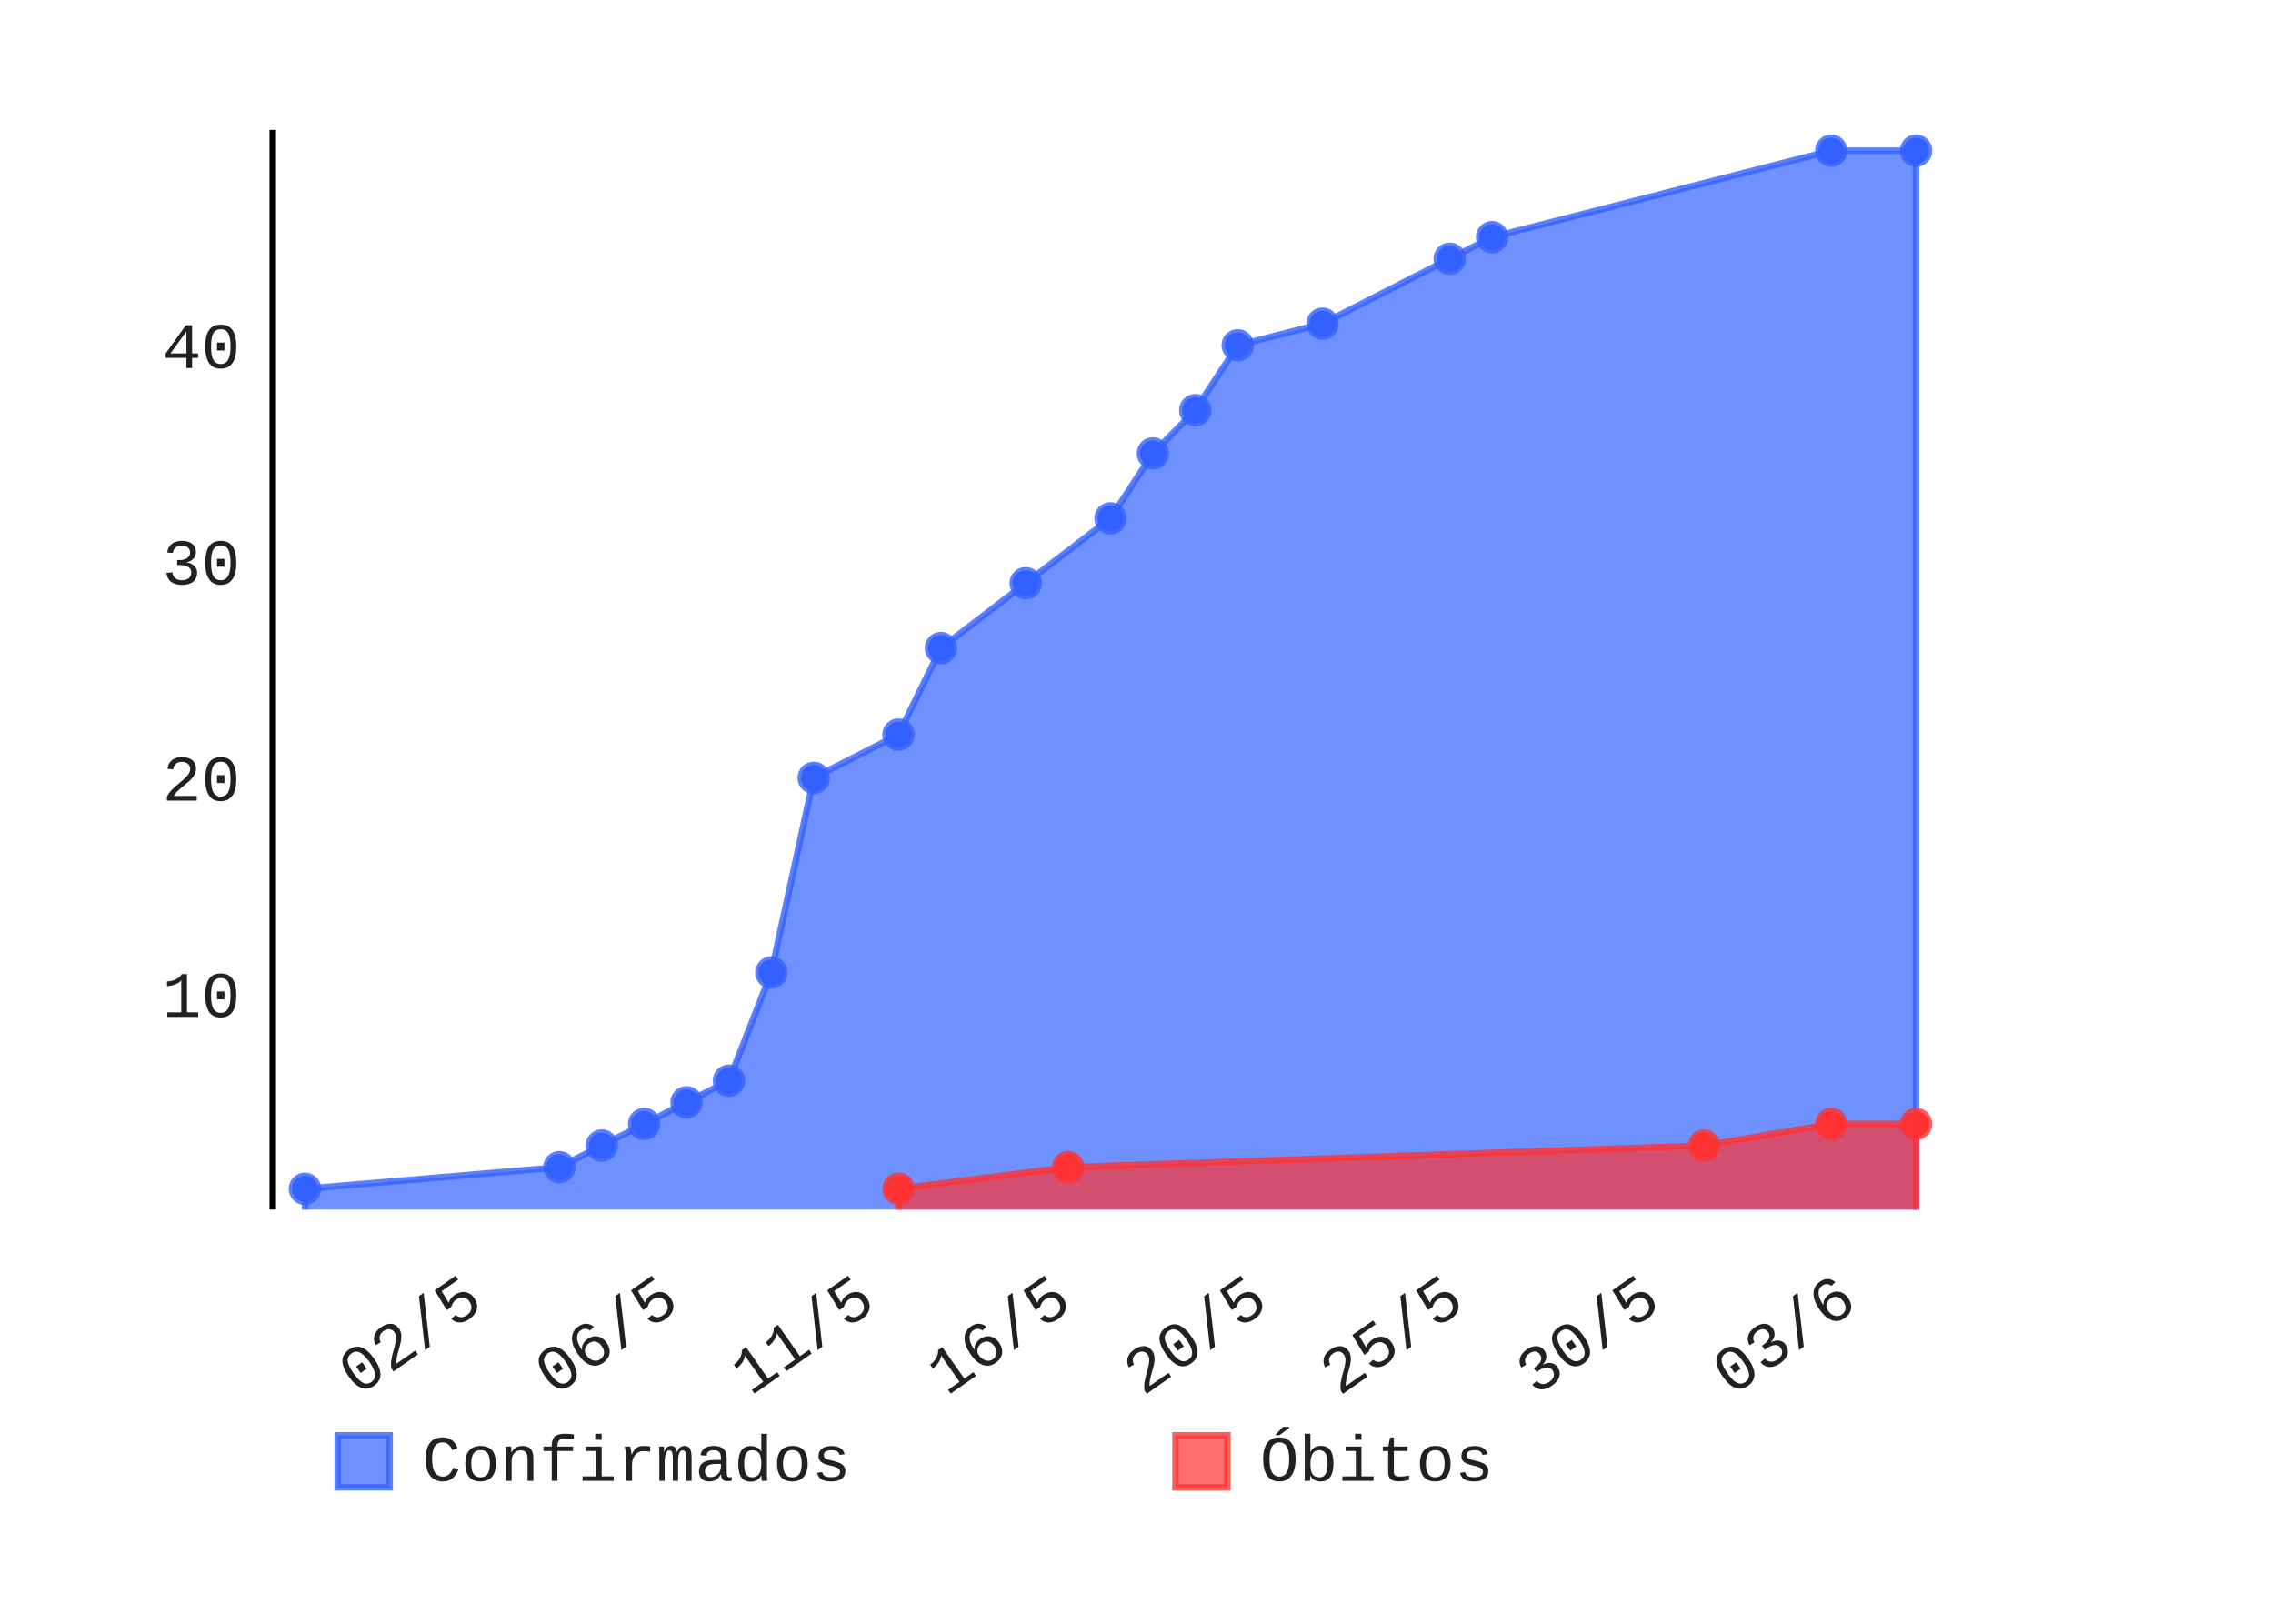
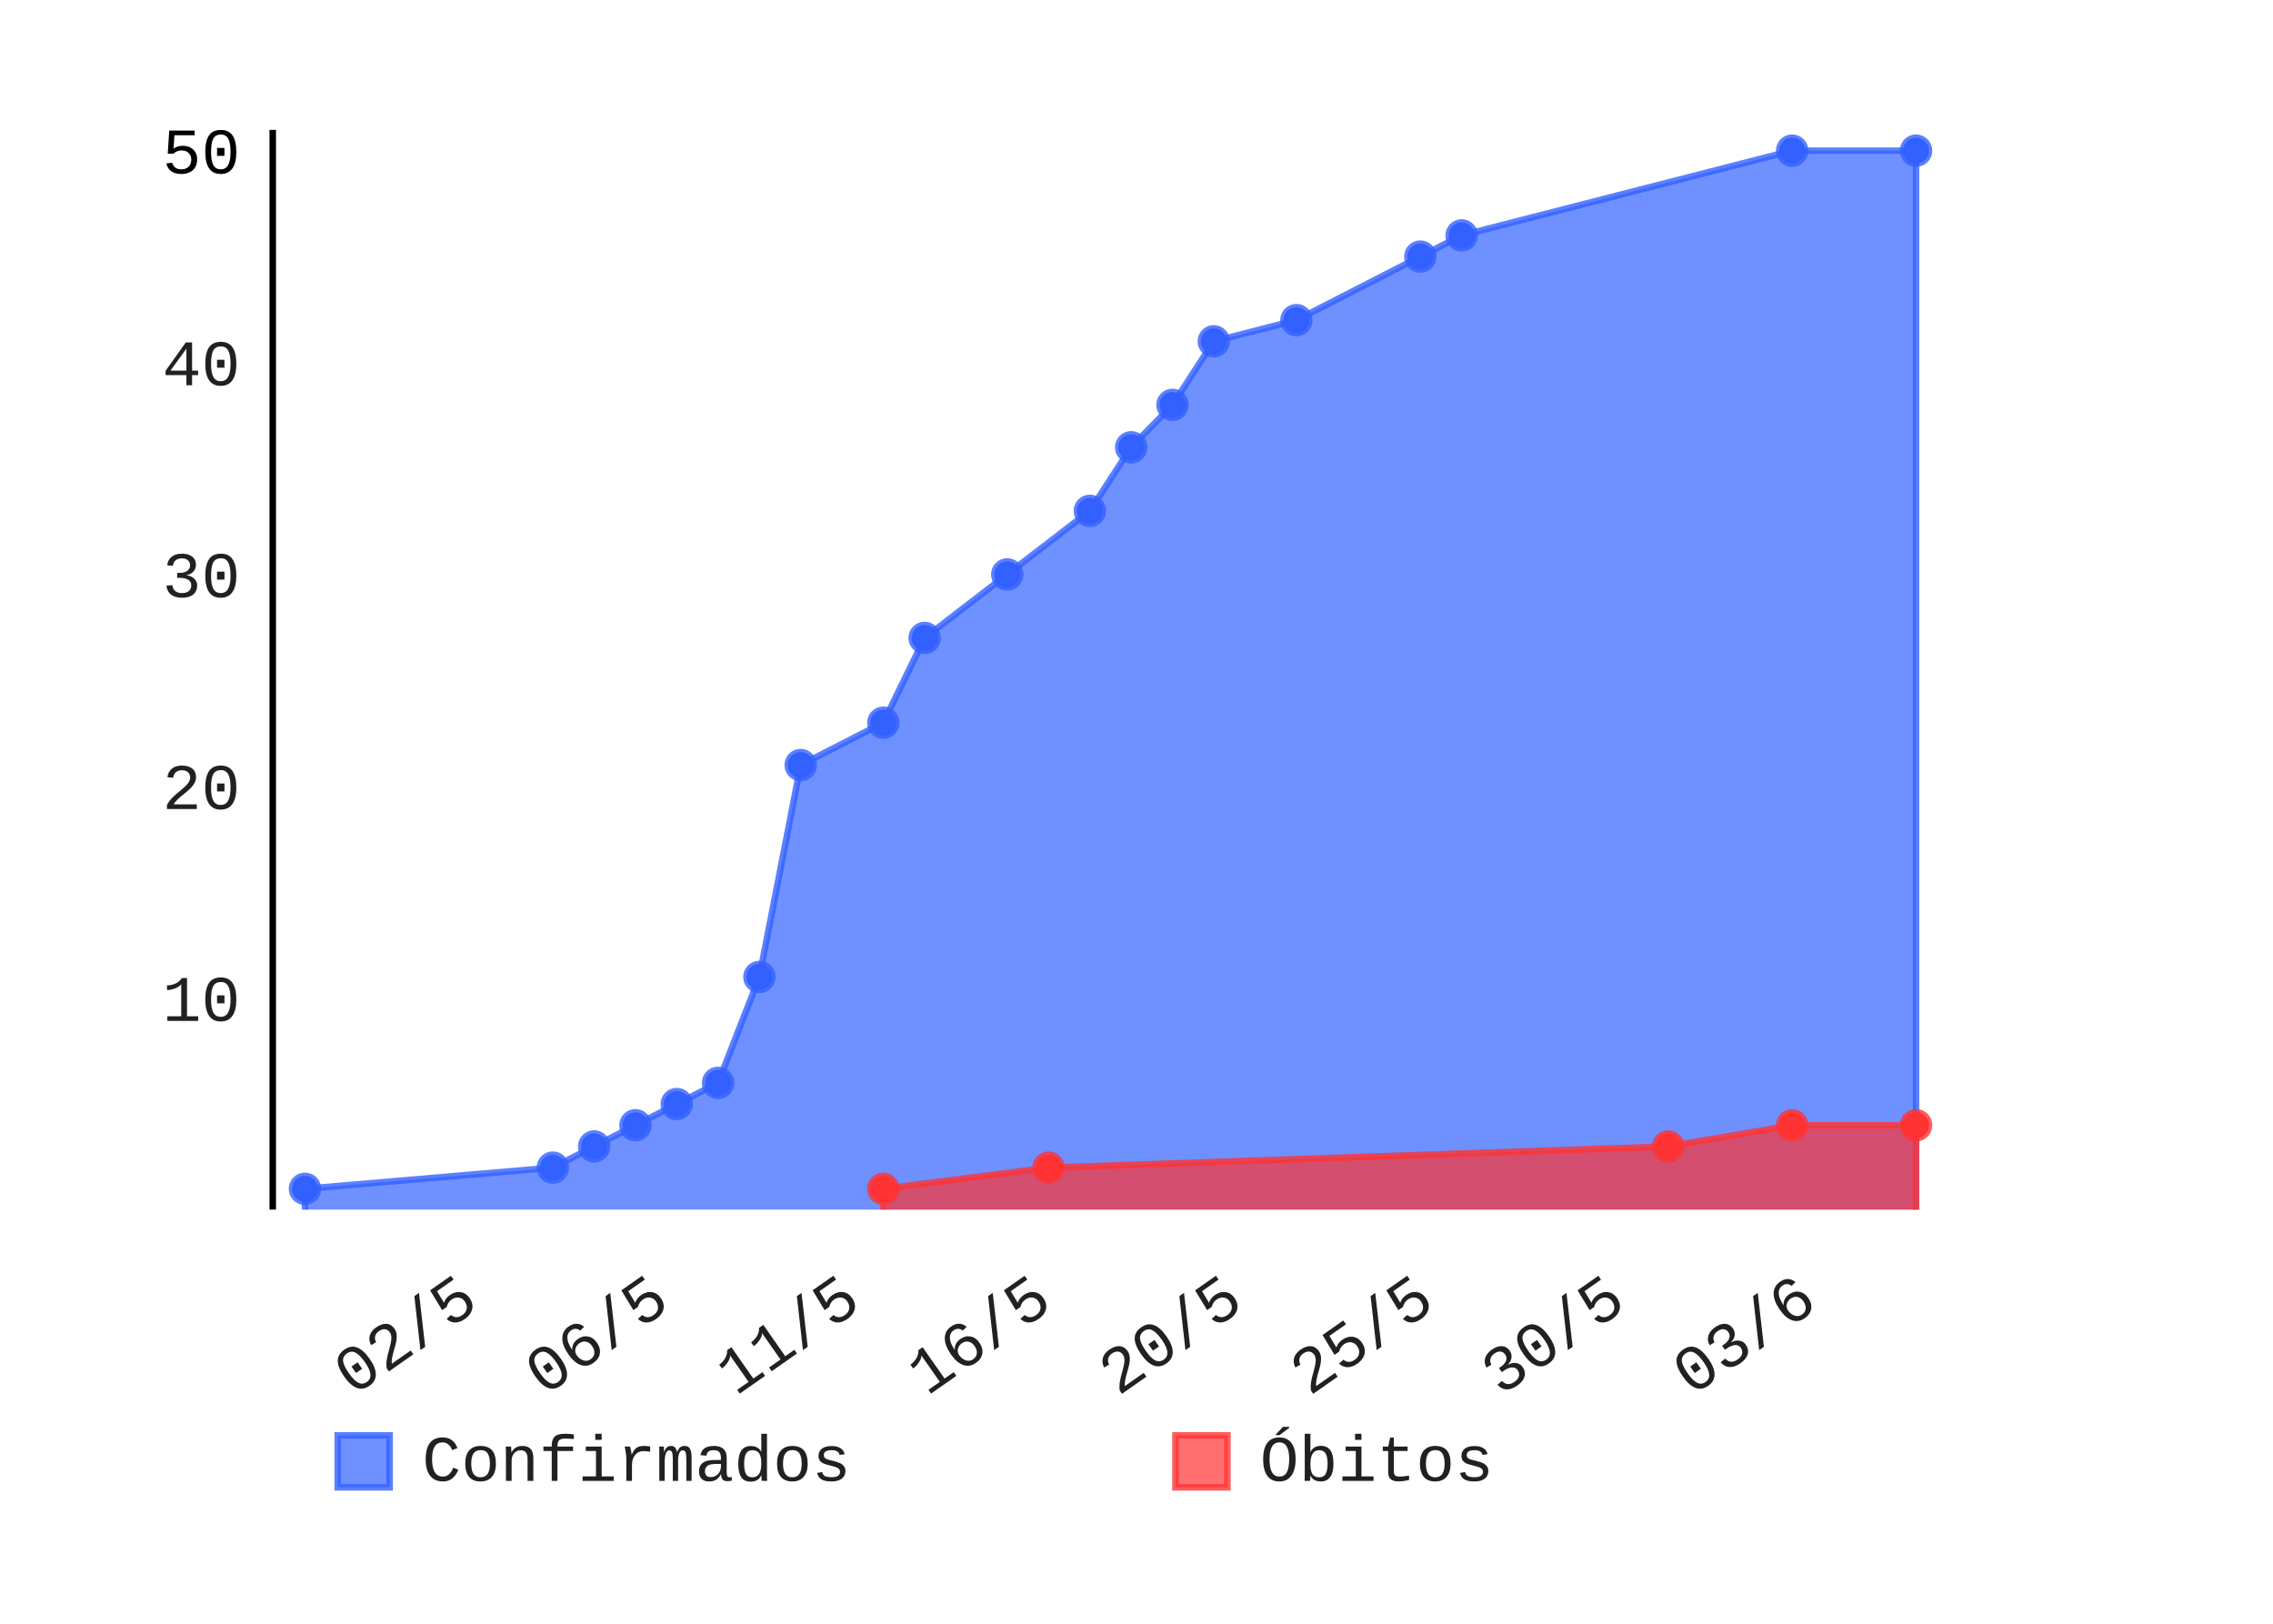
- <svg xmlns="http://www.w3.org/2000/svg" class="pygal-chart" height="250" id="chart-80fc98f3-75f7-4255-a1f9-531039d50a4a" viewBox="0 0 350 250" width="350">
+ <svg xmlns="http://www.w3.org/2000/svg" class="pygal-chart" height="250" id="chart-823087da-8001-46b5-928b-4d0a2192781a" viewBox="0 0 350 250" width="350">
  <defs>
-     <style type="text/css">#chart-80fc98f3-75f7-4255-a1f9-531039d50a4a{-webkit-user-select:none;-webkit-font-smoothing:antialiased;font-family:Consolas,"Liberation Mono",Menlo,Courier,monospace}#chart-80fc98f3-75f7-4255-a1f9-531039d50a4a .title{font-family:Consolas,"Liberation Mono",Menlo,Courier,monospace;font-size:8px}#chart-80fc98f3-75f7-4255-a1f9-531039d50a4a .legends .legend text{font-family:Consolas,"Liberation Mono",Menlo,Courier,monospace;font-size:10px}#chart-80fc98f3-75f7-4255-a1f9-531039d50a4a .axis text{font-family:Consolas,"Liberation Mono",Menlo,Courier,monospace;font-size:10px}#chart-80fc98f3-75f7-4255-a1f9-531039d50a4a .axis text.major{font-family:Consolas,"Liberation Mono",Menlo,Courier,monospace;font-size:10px}#chart-80fc98f3-75f7-4255-a1f9-531039d50a4a .text-overlay text.value{font-family:Consolas,"Liberation Mono",Menlo,Courier,monospace;font-size:16px}#chart-80fc98f3-75f7-4255-a1f9-531039d50a4a .text-overlay text.label{font-family:Consolas,"Liberation Mono",Menlo,Courier,monospace;font-size:10px}#chart-80fc98f3-75f7-4255-a1f9-531039d50a4a .tooltip{font-family:Consolas,"Liberation Mono",Menlo,Courier,monospace;font-size:12px}#chart-80fc98f3-75f7-4255-a1f9-531039d50a4a text.no_data{font-family:Consolas,"Liberation Mono",Menlo,Courier,monospace;font-size:64px}
- #chart-80fc98f3-75f7-4255-a1f9-531039d50a4a{background-color:transparent}#chart-80fc98f3-75f7-4255-a1f9-531039d50a4a path,#chart-80fc98f3-75f7-4255-a1f9-531039d50a4a line,#chart-80fc98f3-75f7-4255-a1f9-531039d50a4a rect,#chart-80fc98f3-75f7-4255-a1f9-531039d50a4a circle{-webkit-transition:150ms;-moz-transition:150ms;transition:150ms}#chart-80fc98f3-75f7-4255-a1f9-531039d50a4a .graph &gt; .background{fill:transparent}#chart-80fc98f3-75f7-4255-a1f9-531039d50a4a .plot &gt; .background{fill:rgba(255,255,255,1)}#chart-80fc98f3-75f7-4255-a1f9-531039d50a4a .graph{fill:rgba(0,0,0,.87)}#chart-80fc98f3-75f7-4255-a1f9-531039d50a4a text.no_data{fill:rgba(0,0,0,1)}#chart-80fc98f3-75f7-4255-a1f9-531039d50a4a .title{fill:rgba(0,0,0,1)}#chart-80fc98f3-75f7-4255-a1f9-531039d50a4a .legends .legend text{fill:rgba(0,0,0,.87)}#chart-80fc98f3-75f7-4255-a1f9-531039d50a4a .legends .legend:hover text{fill:rgba(0,0,0,1)}#chart-80fc98f3-75f7-4255-a1f9-531039d50a4a .axis .line{stroke:rgba(0,0,0,1)}#chart-80fc98f3-75f7-4255-a1f9-531039d50a4a .axis .guide.line{stroke:rgba(0,0,0,.54)}#chart-80fc98f3-75f7-4255-a1f9-531039d50a4a .axis .major.line{stroke:rgba(0,0,0,.87)}#chart-80fc98f3-75f7-4255-a1f9-531039d50a4a .axis text.major{fill:rgba(0,0,0,1)}#chart-80fc98f3-75f7-4255-a1f9-531039d50a4a .axis.y .guides:hover .guide.line,#chart-80fc98f3-75f7-4255-a1f9-531039d50a4a .line-graph .axis.x .guides:hover .guide.line,#chart-80fc98f3-75f7-4255-a1f9-531039d50a4a .stackedline-graph .axis.x .guides:hover .guide.line,#chart-80fc98f3-75f7-4255-a1f9-531039d50a4a .xy-graph .axis.x .guides:hover .guide.line{stroke:rgba(0,0,0,1)}#chart-80fc98f3-75f7-4255-a1f9-531039d50a4a .axis .guides:hover text{fill:rgba(0,0,0,1)}#chart-80fc98f3-75f7-4255-a1f9-531039d50a4a .reactive{fill-opacity:.7;stroke-opacity:.8}#chart-80fc98f3-75f7-4255-a1f9-531039d50a4a .ci{stroke:rgba(0,0,0,.87)}#chart-80fc98f3-75f7-4255-a1f9-531039d50a4a .reactive.active,#chart-80fc98f3-75f7-4255-a1f9-531039d50a4a .active .reactive{fill-opacity:.8;stroke-opacity:.9;stroke-width:4}#chart-80fc98f3-75f7-4255-a1f9-531039d50a4a .ci .reactive.active{stroke-width:1.5}#chart-80fc98f3-75f7-4255-a1f9-531039d50a4a .series text{fill:rgba(0,0,0,1)}#chart-80fc98f3-75f7-4255-a1f9-531039d50a4a .tooltip rect{fill:rgba(255,255,255,1);stroke:rgba(0,0,0,1);-webkit-transition:opacity 150ms;-moz-transition:opacity 150ms;transition:opacity 150ms}#chart-80fc98f3-75f7-4255-a1f9-531039d50a4a .tooltip .label{fill:rgba(0,0,0,.87)}#chart-80fc98f3-75f7-4255-a1f9-531039d50a4a .tooltip .label{fill:rgba(0,0,0,.87)}#chart-80fc98f3-75f7-4255-a1f9-531039d50a4a .tooltip .legend{font-size:.8em;fill:rgba(0,0,0,.54)}#chart-80fc98f3-75f7-4255-a1f9-531039d50a4a .tooltip .x_label{font-size:.6em;fill:rgba(0,0,0,1)}#chart-80fc98f3-75f7-4255-a1f9-531039d50a4a .tooltip .xlink{font-size:.5em;text-decoration:underline}#chart-80fc98f3-75f7-4255-a1f9-531039d50a4a .tooltip .value{font-size:1.5em}#chart-80fc98f3-75f7-4255-a1f9-531039d50a4a .bound{font-size:.5em}#chart-80fc98f3-75f7-4255-a1f9-531039d50a4a .max-value{font-size:.75em;fill:rgba(0,0,0,.54)}#chart-80fc98f3-75f7-4255-a1f9-531039d50a4a .map-element{fill:rgba(255,255,255,1);stroke:rgba(0,0,0,.54) !important}#chart-80fc98f3-75f7-4255-a1f9-531039d50a4a .map-element .reactive{fill-opacity:inherit;stroke-opacity:inherit}#chart-80fc98f3-75f7-4255-a1f9-531039d50a4a .color-0,#chart-80fc98f3-75f7-4255-a1f9-531039d50a4a .color-0 a:visited{stroke:#3361FF;fill:#3361FF}#chart-80fc98f3-75f7-4255-a1f9-531039d50a4a .color-1,#chart-80fc98f3-75f7-4255-a1f9-531039d50a4a .color-1 a:visited{stroke:#FF3333;fill:#FF3333}#chart-80fc98f3-75f7-4255-a1f9-531039d50a4a .text-overlay .color-0 text{fill:black}#chart-80fc98f3-75f7-4255-a1f9-531039d50a4a .text-overlay .color-1 text{fill:black}
- #chart-80fc98f3-75f7-4255-a1f9-531039d50a4a text.no_data{text-anchor:middle}#chart-80fc98f3-75f7-4255-a1f9-531039d50a4a .guide.line{fill:none}#chart-80fc98f3-75f7-4255-a1f9-531039d50a4a .centered{text-anchor:middle}#chart-80fc98f3-75f7-4255-a1f9-531039d50a4a .title{text-anchor:middle}#chart-80fc98f3-75f7-4255-a1f9-531039d50a4a .legends .legend text{fill-opacity:1}#chart-80fc98f3-75f7-4255-a1f9-531039d50a4a .axis.x text{text-anchor:middle}#chart-80fc98f3-75f7-4255-a1f9-531039d50a4a .axis.x:not(.web) text[transform]{text-anchor:start}#chart-80fc98f3-75f7-4255-a1f9-531039d50a4a .axis.x:not(.web) text[transform].backwards{text-anchor:end}#chart-80fc98f3-75f7-4255-a1f9-531039d50a4a .axis.y text{text-anchor:end}#chart-80fc98f3-75f7-4255-a1f9-531039d50a4a .axis.y text[transform].backwards{text-anchor:start}#chart-80fc98f3-75f7-4255-a1f9-531039d50a4a .axis.y2 text{text-anchor:start}#chart-80fc98f3-75f7-4255-a1f9-531039d50a4a .axis.y2 text[transform].backwards{text-anchor:end}#chart-80fc98f3-75f7-4255-a1f9-531039d50a4a .axis .guide.line{stroke-dasharray:4,4}#chart-80fc98f3-75f7-4255-a1f9-531039d50a4a .axis .major.guide.line{stroke-dasharray:6,6}#chart-80fc98f3-75f7-4255-a1f9-531039d50a4a .horizontal .axis.y .guide.line,#chart-80fc98f3-75f7-4255-a1f9-531039d50a4a .horizontal .axis.y2 .guide.line,#chart-80fc98f3-75f7-4255-a1f9-531039d50a4a .vertical .axis.x .guide.line{opacity:0}#chart-80fc98f3-75f7-4255-a1f9-531039d50a4a .horizontal .axis.always_show .guide.line,#chart-80fc98f3-75f7-4255-a1f9-531039d50a4a .vertical .axis.always_show .guide.line{opacity:1 !important}#chart-80fc98f3-75f7-4255-a1f9-531039d50a4a .axis.y .guides:hover .guide.line,#chart-80fc98f3-75f7-4255-a1f9-531039d50a4a .axis.y2 .guides:hover .guide.line,#chart-80fc98f3-75f7-4255-a1f9-531039d50a4a .axis.x .guides:hover .guide.line{opacity:1}#chart-80fc98f3-75f7-4255-a1f9-531039d50a4a .axis .guides:hover text{opacity:1}#chart-80fc98f3-75f7-4255-a1f9-531039d50a4a .nofill{fill:none}#chart-80fc98f3-75f7-4255-a1f9-531039d50a4a .subtle-fill{fill-opacity:.2}#chart-80fc98f3-75f7-4255-a1f9-531039d50a4a .dot{stroke-width:1px;fill-opacity:1}#chart-80fc98f3-75f7-4255-a1f9-531039d50a4a .dot.active{stroke-width:5px}#chart-80fc98f3-75f7-4255-a1f9-531039d50a4a .dot.negative{fill:transparent}#chart-80fc98f3-75f7-4255-a1f9-531039d50a4a text,#chart-80fc98f3-75f7-4255-a1f9-531039d50a4a tspan{stroke:none !important}#chart-80fc98f3-75f7-4255-a1f9-531039d50a4a .series text.active{opacity:1}#chart-80fc98f3-75f7-4255-a1f9-531039d50a4a .tooltip rect{fill-opacity:.95;stroke-width:.5}#chart-80fc98f3-75f7-4255-a1f9-531039d50a4a .tooltip text{fill-opacity:1}#chart-80fc98f3-75f7-4255-a1f9-531039d50a4a .showable{visibility:hidden}#chart-80fc98f3-75f7-4255-a1f9-531039d50a4a .showable.shown{visibility:visible}#chart-80fc98f3-75f7-4255-a1f9-531039d50a4a .gauge-background{fill:rgba(229,229,229,1);stroke:none}#chart-80fc98f3-75f7-4255-a1f9-531039d50a4a .bg-lines{stroke:transparent;stroke-width:2px}</style>
+     <style type="text/css">#chart-823087da-8001-46b5-928b-4d0a2192781a{-webkit-user-select:none;-webkit-font-smoothing:antialiased;font-family:Consolas,"Liberation Mono",Menlo,Courier,monospace}#chart-823087da-8001-46b5-928b-4d0a2192781a .title{font-family:Consolas,"Liberation Mono",Menlo,Courier,monospace;font-size:8px}#chart-823087da-8001-46b5-928b-4d0a2192781a .legends .legend text{font-family:Consolas,"Liberation Mono",Menlo,Courier,monospace;font-size:10px}#chart-823087da-8001-46b5-928b-4d0a2192781a .axis text{font-family:Consolas,"Liberation Mono",Menlo,Courier,monospace;font-size:10px}#chart-823087da-8001-46b5-928b-4d0a2192781a .axis text.major{font-family:Consolas,"Liberation Mono",Menlo,Courier,monospace;font-size:10px}#chart-823087da-8001-46b5-928b-4d0a2192781a .text-overlay text.value{font-family:Consolas,"Liberation Mono",Menlo,Courier,monospace;font-size:16px}#chart-823087da-8001-46b5-928b-4d0a2192781a .text-overlay text.label{font-family:Consolas,"Liberation Mono",Menlo,Courier,monospace;font-size:10px}#chart-823087da-8001-46b5-928b-4d0a2192781a .tooltip{font-family:Consolas,"Liberation Mono",Menlo,Courier,monospace;font-size:12px}#chart-823087da-8001-46b5-928b-4d0a2192781a text.no_data{font-family:Consolas,"Liberation Mono",Menlo,Courier,monospace;font-size:64px}
+ #chart-823087da-8001-46b5-928b-4d0a2192781a{background-color:transparent}#chart-823087da-8001-46b5-928b-4d0a2192781a path,#chart-823087da-8001-46b5-928b-4d0a2192781a line,#chart-823087da-8001-46b5-928b-4d0a2192781a rect,#chart-823087da-8001-46b5-928b-4d0a2192781a circle{-webkit-transition:150ms;-moz-transition:150ms;transition:150ms}#chart-823087da-8001-46b5-928b-4d0a2192781a .graph &gt; .background{fill:transparent}#chart-823087da-8001-46b5-928b-4d0a2192781a .plot &gt; .background{fill:rgba(255,255,255,1)}#chart-823087da-8001-46b5-928b-4d0a2192781a .graph{fill:rgba(0,0,0,.87)}#chart-823087da-8001-46b5-928b-4d0a2192781a text.no_data{fill:rgba(0,0,0,1)}#chart-823087da-8001-46b5-928b-4d0a2192781a .title{fill:rgba(0,0,0,1)}#chart-823087da-8001-46b5-928b-4d0a2192781a .legends .legend text{fill:rgba(0,0,0,.87)}#chart-823087da-8001-46b5-928b-4d0a2192781a .legends .legend:hover text{fill:rgba(0,0,0,1)}#chart-823087da-8001-46b5-928b-4d0a2192781a .axis .line{stroke:rgba(0,0,0,1)}#chart-823087da-8001-46b5-928b-4d0a2192781a .axis .guide.line{stroke:rgba(0,0,0,.54)}#chart-823087da-8001-46b5-928b-4d0a2192781a .axis .major.line{stroke:rgba(0,0,0,.87)}#chart-823087da-8001-46b5-928b-4d0a2192781a .axis text.major{fill:rgba(0,0,0,1)}#chart-823087da-8001-46b5-928b-4d0a2192781a .axis.y .guides:hover .guide.line,#chart-823087da-8001-46b5-928b-4d0a2192781a .line-graph .axis.x .guides:hover .guide.line,#chart-823087da-8001-46b5-928b-4d0a2192781a .stackedline-graph .axis.x .guides:hover .guide.line,#chart-823087da-8001-46b5-928b-4d0a2192781a .xy-graph .axis.x .guides:hover .guide.line{stroke:rgba(0,0,0,1)}#chart-823087da-8001-46b5-928b-4d0a2192781a .axis .guides:hover text{fill:rgba(0,0,0,1)}#chart-823087da-8001-46b5-928b-4d0a2192781a .reactive{fill-opacity:.7;stroke-opacity:.8}#chart-823087da-8001-46b5-928b-4d0a2192781a .ci{stroke:rgba(0,0,0,.87)}#chart-823087da-8001-46b5-928b-4d0a2192781a .reactive.active,#chart-823087da-8001-46b5-928b-4d0a2192781a .active .reactive{fill-opacity:.8;stroke-opacity:.9;stroke-width:4}#chart-823087da-8001-46b5-928b-4d0a2192781a .ci .reactive.active{stroke-width:1.5}#chart-823087da-8001-46b5-928b-4d0a2192781a .series text{fill:rgba(0,0,0,1)}#chart-823087da-8001-46b5-928b-4d0a2192781a .tooltip rect{fill:rgba(255,255,255,1);stroke:rgba(0,0,0,1);-webkit-transition:opacity 150ms;-moz-transition:opacity 150ms;transition:opacity 150ms}#chart-823087da-8001-46b5-928b-4d0a2192781a .tooltip .label{fill:rgba(0,0,0,.87)}#chart-823087da-8001-46b5-928b-4d0a2192781a .tooltip .label{fill:rgba(0,0,0,.87)}#chart-823087da-8001-46b5-928b-4d0a2192781a .tooltip .legend{font-size:.8em;fill:rgba(0,0,0,.54)}#chart-823087da-8001-46b5-928b-4d0a2192781a .tooltip .x_label{font-size:.6em;fill:rgba(0,0,0,1)}#chart-823087da-8001-46b5-928b-4d0a2192781a .tooltip .xlink{font-size:.5em;text-decoration:underline}#chart-823087da-8001-46b5-928b-4d0a2192781a .tooltip .value{font-size:1.5em}#chart-823087da-8001-46b5-928b-4d0a2192781a .bound{font-size:.5em}#chart-823087da-8001-46b5-928b-4d0a2192781a .max-value{font-size:.75em;fill:rgba(0,0,0,.54)}#chart-823087da-8001-46b5-928b-4d0a2192781a .map-element{fill:rgba(255,255,255,1);stroke:rgba(0,0,0,.54) !important}#chart-823087da-8001-46b5-928b-4d0a2192781a .map-element .reactive{fill-opacity:inherit;stroke-opacity:inherit}#chart-823087da-8001-46b5-928b-4d0a2192781a .color-0,#chart-823087da-8001-46b5-928b-4d0a2192781a .color-0 a:visited{stroke:#3361FF;fill:#3361FF}#chart-823087da-8001-46b5-928b-4d0a2192781a .color-1,#chart-823087da-8001-46b5-928b-4d0a2192781a .color-1 a:visited{stroke:#FF3333;fill:#FF3333}#chart-823087da-8001-46b5-928b-4d0a2192781a .text-overlay .color-0 text{fill:black}#chart-823087da-8001-46b5-928b-4d0a2192781a .text-overlay .color-1 text{fill:black}
+ #chart-823087da-8001-46b5-928b-4d0a2192781a text.no_data{text-anchor:middle}#chart-823087da-8001-46b5-928b-4d0a2192781a .guide.line{fill:none}#chart-823087da-8001-46b5-928b-4d0a2192781a .centered{text-anchor:middle}#chart-823087da-8001-46b5-928b-4d0a2192781a .title{text-anchor:middle}#chart-823087da-8001-46b5-928b-4d0a2192781a .legends .legend text{fill-opacity:1}#chart-823087da-8001-46b5-928b-4d0a2192781a .axis.x text{text-anchor:middle}#chart-823087da-8001-46b5-928b-4d0a2192781a .axis.x:not(.web) text[transform]{text-anchor:start}#chart-823087da-8001-46b5-928b-4d0a2192781a .axis.x:not(.web) text[transform].backwards{text-anchor:end}#chart-823087da-8001-46b5-928b-4d0a2192781a .axis.y text{text-anchor:end}#chart-823087da-8001-46b5-928b-4d0a2192781a .axis.y text[transform].backwards{text-anchor:start}#chart-823087da-8001-46b5-928b-4d0a2192781a .axis.y2 text{text-anchor:start}#chart-823087da-8001-46b5-928b-4d0a2192781a .axis.y2 text[transform].backwards{text-anchor:end}#chart-823087da-8001-46b5-928b-4d0a2192781a .axis .guide.line{stroke-dasharray:4,4}#chart-823087da-8001-46b5-928b-4d0a2192781a .axis .major.guide.line{stroke-dasharray:6,6}#chart-823087da-8001-46b5-928b-4d0a2192781a .horizontal .axis.y .guide.line,#chart-823087da-8001-46b5-928b-4d0a2192781a .horizontal .axis.y2 .guide.line,#chart-823087da-8001-46b5-928b-4d0a2192781a .vertical .axis.x .guide.line{opacity:0}#chart-823087da-8001-46b5-928b-4d0a2192781a .horizontal .axis.always_show .guide.line,#chart-823087da-8001-46b5-928b-4d0a2192781a .vertical .axis.always_show .guide.line{opacity:1 !important}#chart-823087da-8001-46b5-928b-4d0a2192781a .axis.y .guides:hover .guide.line,#chart-823087da-8001-46b5-928b-4d0a2192781a .axis.y2 .guides:hover .guide.line,#chart-823087da-8001-46b5-928b-4d0a2192781a .axis.x .guides:hover .guide.line{opacity:1}#chart-823087da-8001-46b5-928b-4d0a2192781a .axis .guides:hover text{opacity:1}#chart-823087da-8001-46b5-928b-4d0a2192781a .nofill{fill:none}#chart-823087da-8001-46b5-928b-4d0a2192781a .subtle-fill{fill-opacity:.2}#chart-823087da-8001-46b5-928b-4d0a2192781a .dot{stroke-width:1px;fill-opacity:1}#chart-823087da-8001-46b5-928b-4d0a2192781a .dot.active{stroke-width:5px}#chart-823087da-8001-46b5-928b-4d0a2192781a .dot.negative{fill:transparent}#chart-823087da-8001-46b5-928b-4d0a2192781a text,#chart-823087da-8001-46b5-928b-4d0a2192781a tspan{stroke:none !important}#chart-823087da-8001-46b5-928b-4d0a2192781a .series text.active{opacity:1}#chart-823087da-8001-46b5-928b-4d0a2192781a .tooltip rect{fill-opacity:.95;stroke-width:.5}#chart-823087da-8001-46b5-928b-4d0a2192781a .tooltip text{fill-opacity:1}#chart-823087da-8001-46b5-928b-4d0a2192781a .showable{visibility:hidden}#chart-823087da-8001-46b5-928b-4d0a2192781a .showable.shown{visibility:visible}#chart-823087da-8001-46b5-928b-4d0a2192781a .gauge-background{fill:rgba(229,229,229,1);stroke:none}#chart-823087da-8001-46b5-928b-4d0a2192781a .bg-lines{stroke:transparent;stroke-width:2px}</style>
  </defs>
  <g class="graph datetimeline-graph vertical">
    <rect class="background" height="250" width="350" x="0" y="0" />
    <g class="plot" transform="translate(42, 20)">
      <rect class="background" height="166.234" width="258.0" x="0" y="0" />
      <g class="axis y">
        <g class="guides">
-           <text class="" x="-5" y="136.567">10</text>
+           <text class="" x="-5" y="137.179">10</text>
        </g>
        <g class="guides">
-           <text class="" x="-5" y="103.267">20</text>
+           <text class="" x="-5" y="104.558">20</text>
        </g>
        <g class="guides">
-           <text class="" x="-5" y="69.967">30</text>
+           <text class="" x="-5" y="71.938">30</text>
        </g>
        <g class="guides">
-           <text class="" x="-5" y="36.667">40</text>
+           <text class="" x="-5" y="39.317">40</text>
+         </g>
+         <g class="guides">
+           <text class="major" x="-5" y="6.697">50</text>
        </g>
      </g>
      <g class="axis x">
        <path class="line" d="M0 0 v166.234" />
        <g class="guides">
-           <path class="guide line" d="M32.767 0 v166.234" />
-           <text class="backwards" transform="rotate(325 32.76743 181.2342)" x="32.767" y="181.234">02/5</text>
+           <path class="guide line" d="M32.054 0 v166.234" />
+           <text class="backwards" transform="rotate(325 32.05446 181.2342)" x="32.054" y="181.234">02/5</text>
        </g>
        <g class="guides">
-           <path class="guide line" d="M62.991 0 v166.234" />
-           <text class="backwards" transform="rotate(325 62.99123 181.2342)" x="62.991" y="181.234">06/5</text>
+           <path class="guide line" d="M61.503 0 v166.234" />
+           <text class="backwards" transform="rotate(325 61.50329 181.2342)" x="61.503" y="181.234">06/5</text>
        </g>
        <g class="guides">
-           <path class="guide line" d="M93.215 0 v166.234" />
-           <text class="backwards" transform="rotate(325 93.21502 181.2342)" x="93.215" y="181.234">11/5</text>
+           <path class="guide line" d="M90.952 0 v166.234" />
+           <text class="backwards" transform="rotate(325 90.95212 181.2342)" x="90.952" y="181.234">11/5</text>
        </g>
        <g class="guides">
-           <path class="guide line" d="M123.439 0 v166.234" />
-           <text class="backwards" transform="rotate(325 123.4388 181.2342)" x="123.439" y="181.234">16/5</text>
+           <path class="guide line" d="M120.401 0 v166.234" />
+           <text class="backwards" transform="rotate(325 120.4009 181.2342)" x="120.401" y="181.234">16/5</text>
        </g>
        <g class="guides">
-           <path class="guide line" d="M153.663 0 v166.234" />
-           <text class="backwards" transform="rotate(325 153.6626 181.2342)" x="153.663" y="181.234">20/5</text>
+           <path class="guide line" d="M149.85 0 v166.234" />
+           <text class="backwards" transform="rotate(325 149.8498 181.2342)" x="149.85" y="181.234">20/5</text>
        </g>
        <g class="guides">
-           <path class="guide line" d="M183.886 0 v166.234" />
-           <text class="backwards" transform="rotate(325 183.8864 181.2342)" x="183.886" y="181.234">25/5</text>
+           <path class="guide line" d="M179.299 0 v166.234" />
+           <text class="backwards" transform="rotate(325 179.2986 181.2342)" x="179.299" y="181.234">25/5</text>
        </g>
        <g class="guides">
-           <path class="guide line" d="M214.11 0 v166.234" />
-           <text class="backwards" transform="rotate(325 214.1102 181.2342)" x="214.11" y="181.234">30/5</text>
+           <path class="guide line" d="M208.747 0 v166.234" />
+           <text class="backwards" transform="rotate(325 208.7474 181.2342)" x="208.747" y="181.234">30/5</text>
        </g>
        <g class="guides">
-           <path class="guide line" d="M244.334 0 v166.234" />
-           <text class="backwards" transform="rotate(325 244.334 181.2342)" x="244.334" y="181.234">03/6</text>
+           <path class="guide line" d="M238.196 0 v166.234" />
+           <text class="backwards" transform="rotate(325 238.1963 181.2342)" x="238.196" y="181.234">03/6</text>
        </g>
      </g>
      <g class="series serie-0 color-0">
-         <path class="line reactive" d="M4.962 166.234 L4.962 163.037 44.132 159.707 50.66 156.377 57.188 153.047 63.717 149.717 70.245 146.387 76.773 129.737 83.302 99.767 96.358 93.107 102.887 79.787 115.943 69.797 129 59.807 135.528 49.817 142.057 43.157 148.585 33.167 161.642 29.837 181.227 19.847 187.755 16.517 239.982 3.197 253.038 3.197 253.038 166.234" />
+         <path class="line reactive" d="M4.962 166.234 L4.962 163.037 43.127 159.775 49.488 156.513 55.849 153.251 62.21 149.989 68.571 146.727 74.932 130.417 81.293 97.796 94.015 91.272 100.376 78.224 113.098 68.438 125.82 58.652 132.18 48.866 138.541 42.341 144.902 32.555 157.624 29.293 176.707 19.507 183.068 16.245 233.956 3.197 253.038 3.197 253.038 166.234" />
      </g>
      <g class="series serie-1 color-1">
-         <path class="line reactive" d="M96.358 166.234 L96.358 163.037 122.472 159.707 220.397 156.377 239.982 153.047 253.038 153.047 253.038 166.234" />
+         <path class="line reactive" d="M94.015 166.234 L94.015 163.037 119.459 159.775 214.873 156.513 233.956 153.251 253.038 153.251 253.038 166.234" />
      </g>
    </g>
    <g class="titles" />
    <g class="plot overlay" transform="translate(42, 20)">
      <g class="series serie-0 color-0">
        <g class="dots">
          <circle class="dot reactive tooltip-trigger" cx="4.962" cy="163.037" r="2" />
        </g>
        <g class="dots">
-           <circle class="dot reactive tooltip-trigger" cx="44.132" cy="159.707" r="2" />
+           <circle class="dot reactive tooltip-trigger" cx="43.127" cy="159.775" r="2" />
        </g>
        <g class="dots">
-           <circle class="dot reactive tooltip-trigger" cx="50.66" cy="156.377" r="2" />
+           <circle class="dot reactive tooltip-trigger" cx="49.488" cy="156.513" r="2" />
        </g>
        <g class="dots">
-           <circle class="dot reactive tooltip-trigger" cx="57.188" cy="153.047" r="2" />
+           <circle class="dot reactive tooltip-trigger" cx="55.849" cy="153.251" r="2" />
        </g>
        <g class="dots">
-           <circle class="dot reactive tooltip-trigger" cx="63.717" cy="149.717" r="2" />
+           <circle class="dot reactive tooltip-trigger" cx="62.21" cy="149.989" r="2" />
        </g>
        <g class="dots">
-           <circle class="dot reactive tooltip-trigger" cx="70.245" cy="146.387" r="2" />
+           <circle class="dot reactive tooltip-trigger" cx="68.571" cy="146.727" r="2" />
        </g>
        <g class="dots">
-           <circle class="dot reactive tooltip-trigger" cx="76.773" cy="129.737" r="2" />
+           <circle class="dot reactive tooltip-trigger" cx="74.932" cy="130.417" r="2" />
        </g>
        <g class="dots">
-           <circle class="dot reactive tooltip-trigger" cx="83.302" cy="99.767" r="2" />
+           <circle class="dot reactive tooltip-trigger" cx="81.293" cy="97.796" r="2" />
        </g>
        <g class="dots">
-           <circle class="dot reactive tooltip-trigger" cx="96.358" cy="93.107" r="2" />
+           <circle class="dot reactive tooltip-trigger" cx="94.015" cy="91.272" r="2" />
        </g>
        <g class="dots">
-           <circle class="dot reactive tooltip-trigger" cx="102.887" cy="79.787" r="2" />
+           <circle class="dot reactive tooltip-trigger" cx="100.376" cy="78.224" r="2" />
        </g>
        <g class="dots">
-           <circle class="dot reactive tooltip-trigger" cx="115.943" cy="69.797" r="2" />
+           <circle class="dot reactive tooltip-trigger" cx="113.098" cy="68.438" r="2" />
        </g>
        <g class="dots">
-           <circle class="dot reactive tooltip-trigger" cx="129.0" cy="59.807" r="2" />
+           <circle class="dot reactive tooltip-trigger" cx="125.82" cy="58.652" r="2" />
        </g>
        <g class="dots">
-           <circle class="dot reactive tooltip-trigger" cx="135.528" cy="49.817" r="2" />
+           <circle class="dot reactive tooltip-trigger" cx="132.18" cy="48.866" r="2" />
        </g>
        <g class="dots">
-           <circle class="dot reactive tooltip-trigger" cx="142.057" cy="43.157" r="2" />
+           <circle class="dot reactive tooltip-trigger" cx="138.541" cy="42.341" r="2" />
        </g>
        <g class="dots">
-           <circle class="dot reactive tooltip-trigger" cx="148.585" cy="33.167" r="2" />
+           <circle class="dot reactive tooltip-trigger" cx="144.902" cy="32.555" r="2" />
        </g>
        <g class="dots">
-           <circle class="dot reactive tooltip-trigger" cx="161.642" cy="29.837" r="2" />
+           <circle class="dot reactive tooltip-trigger" cx="157.624" cy="29.293" r="2" />
        </g>
        <g class="dots">
-           <circle class="dot reactive tooltip-trigger" cx="181.227" cy="19.847" r="2" />
+           <circle class="dot reactive tooltip-trigger" cx="176.707" cy="19.507" r="2" />
        </g>
        <g class="dots">
-           <circle class="dot reactive tooltip-trigger" cx="187.755" cy="16.517" r="2" />
+           <circle class="dot reactive tooltip-trigger" cx="183.068" cy="16.245" r="2" />
        </g>
        <g class="dots">
-           <circle class="dot reactive tooltip-trigger" cx="239.982" cy="3.197" r="2" />
+           <circle class="dot reactive tooltip-trigger" cx="233.956" cy="3.197" r="2" />
        </g>
        <g class="dots">
          <circle class="dot reactive tooltip-trigger" cx="253.038" cy="3.197" r="2" />
        </g>
      </g>
      <g class="series serie-1 color-1">
        <g class="dots">
-           <circle class="dot reactive tooltip-trigger" cx="96.358" cy="163.037" r="2" />
+           <circle class="dot reactive tooltip-trigger" cx="94.015" cy="163.037" r="2" />
        </g>
        <g class="dots">
-           <circle class="dot reactive tooltip-trigger" cx="122.472" cy="159.707" r="2" />
+           <circle class="dot reactive tooltip-trigger" cx="119.459" cy="159.775" r="2" />
        </g>
        <g class="dots">
-           <circle class="dot reactive tooltip-trigger" cx="220.397" cy="156.377" r="2" />
+           <circle class="dot reactive tooltip-trigger" cx="214.873" cy="156.513" r="2" />
        </g>
        <g class="dots">
-           <circle class="dot reactive tooltip-trigger" cx="239.982" cy="153.047" r="2" />
+           <circle class="dot reactive tooltip-trigger" cx="233.956" cy="153.251" r="2" />
        </g>
        <g class="dots">
-           <circle class="dot reactive tooltip-trigger" cx="253.038" cy="153.047" r="2" />
+           <circle class="dot reactive tooltip-trigger" cx="253.038" cy="153.251" r="2" />
        </g>
      </g>
    </g>
    <g class="plot text-overlay" transform="translate(42, 20)">
      <g class="series serie-0 color-0" />
      <g class="series serie-1 color-1" />
    </g>
    <g class="plot tooltip-overlay" transform="translate(42, 20)">
      <g class="tooltip" style="opacity: 0" transform="translate(0 0)">
        <rect class="tooltip-box" height="0" rx="10" ry="10" width="0" />
        <g class="text" />
      </g>
    </g>
    <g class="legends" transform="translate(52, 220)">
      <g class="legend reactive activate-serie" id="activate-serie-0">
        <rect class="color-0 reactive" height="8" width="8" x="0.0" y="1.0" />
        <text x="13.0" y="8.0">Confirmados</text>
      </g>
      <g class="legend reactive activate-serie" id="activate-serie-1">
        <rect class="color-1 reactive" height="8" width="8" x="129.0" y="1.0" />
        <text x="142.0" y="8.0">Óbitos</text>
      </g>
    </g>
  </g>
</svg>
